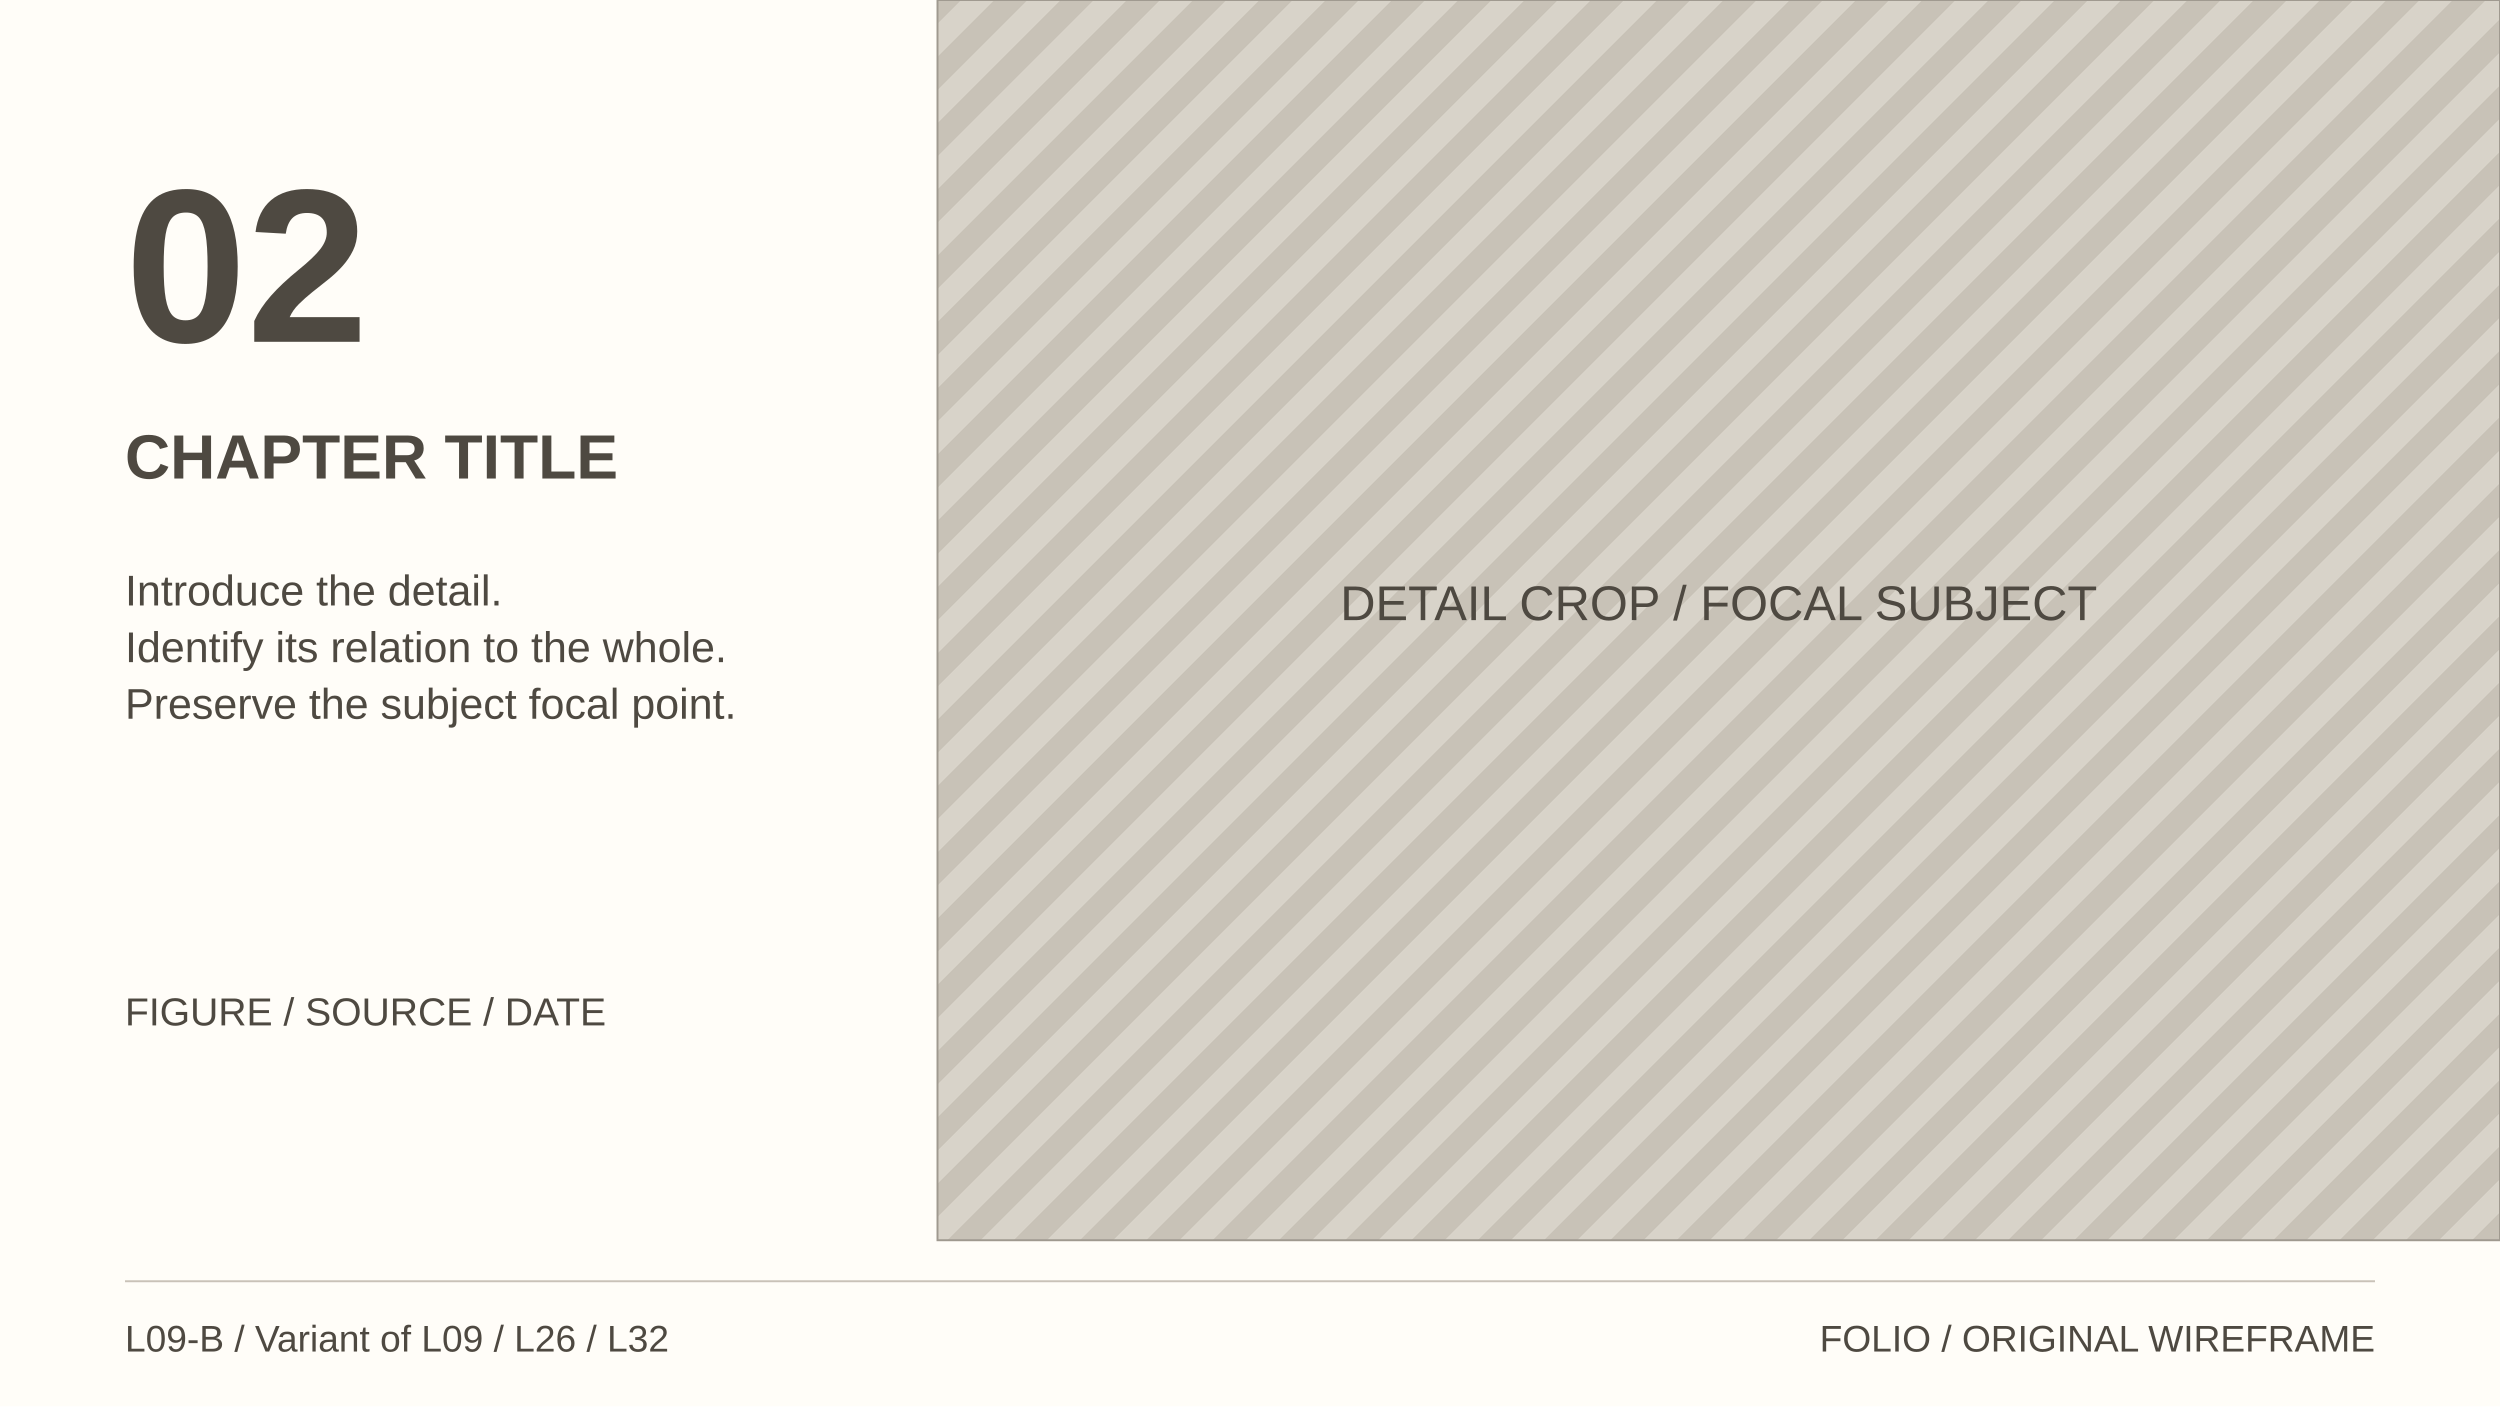
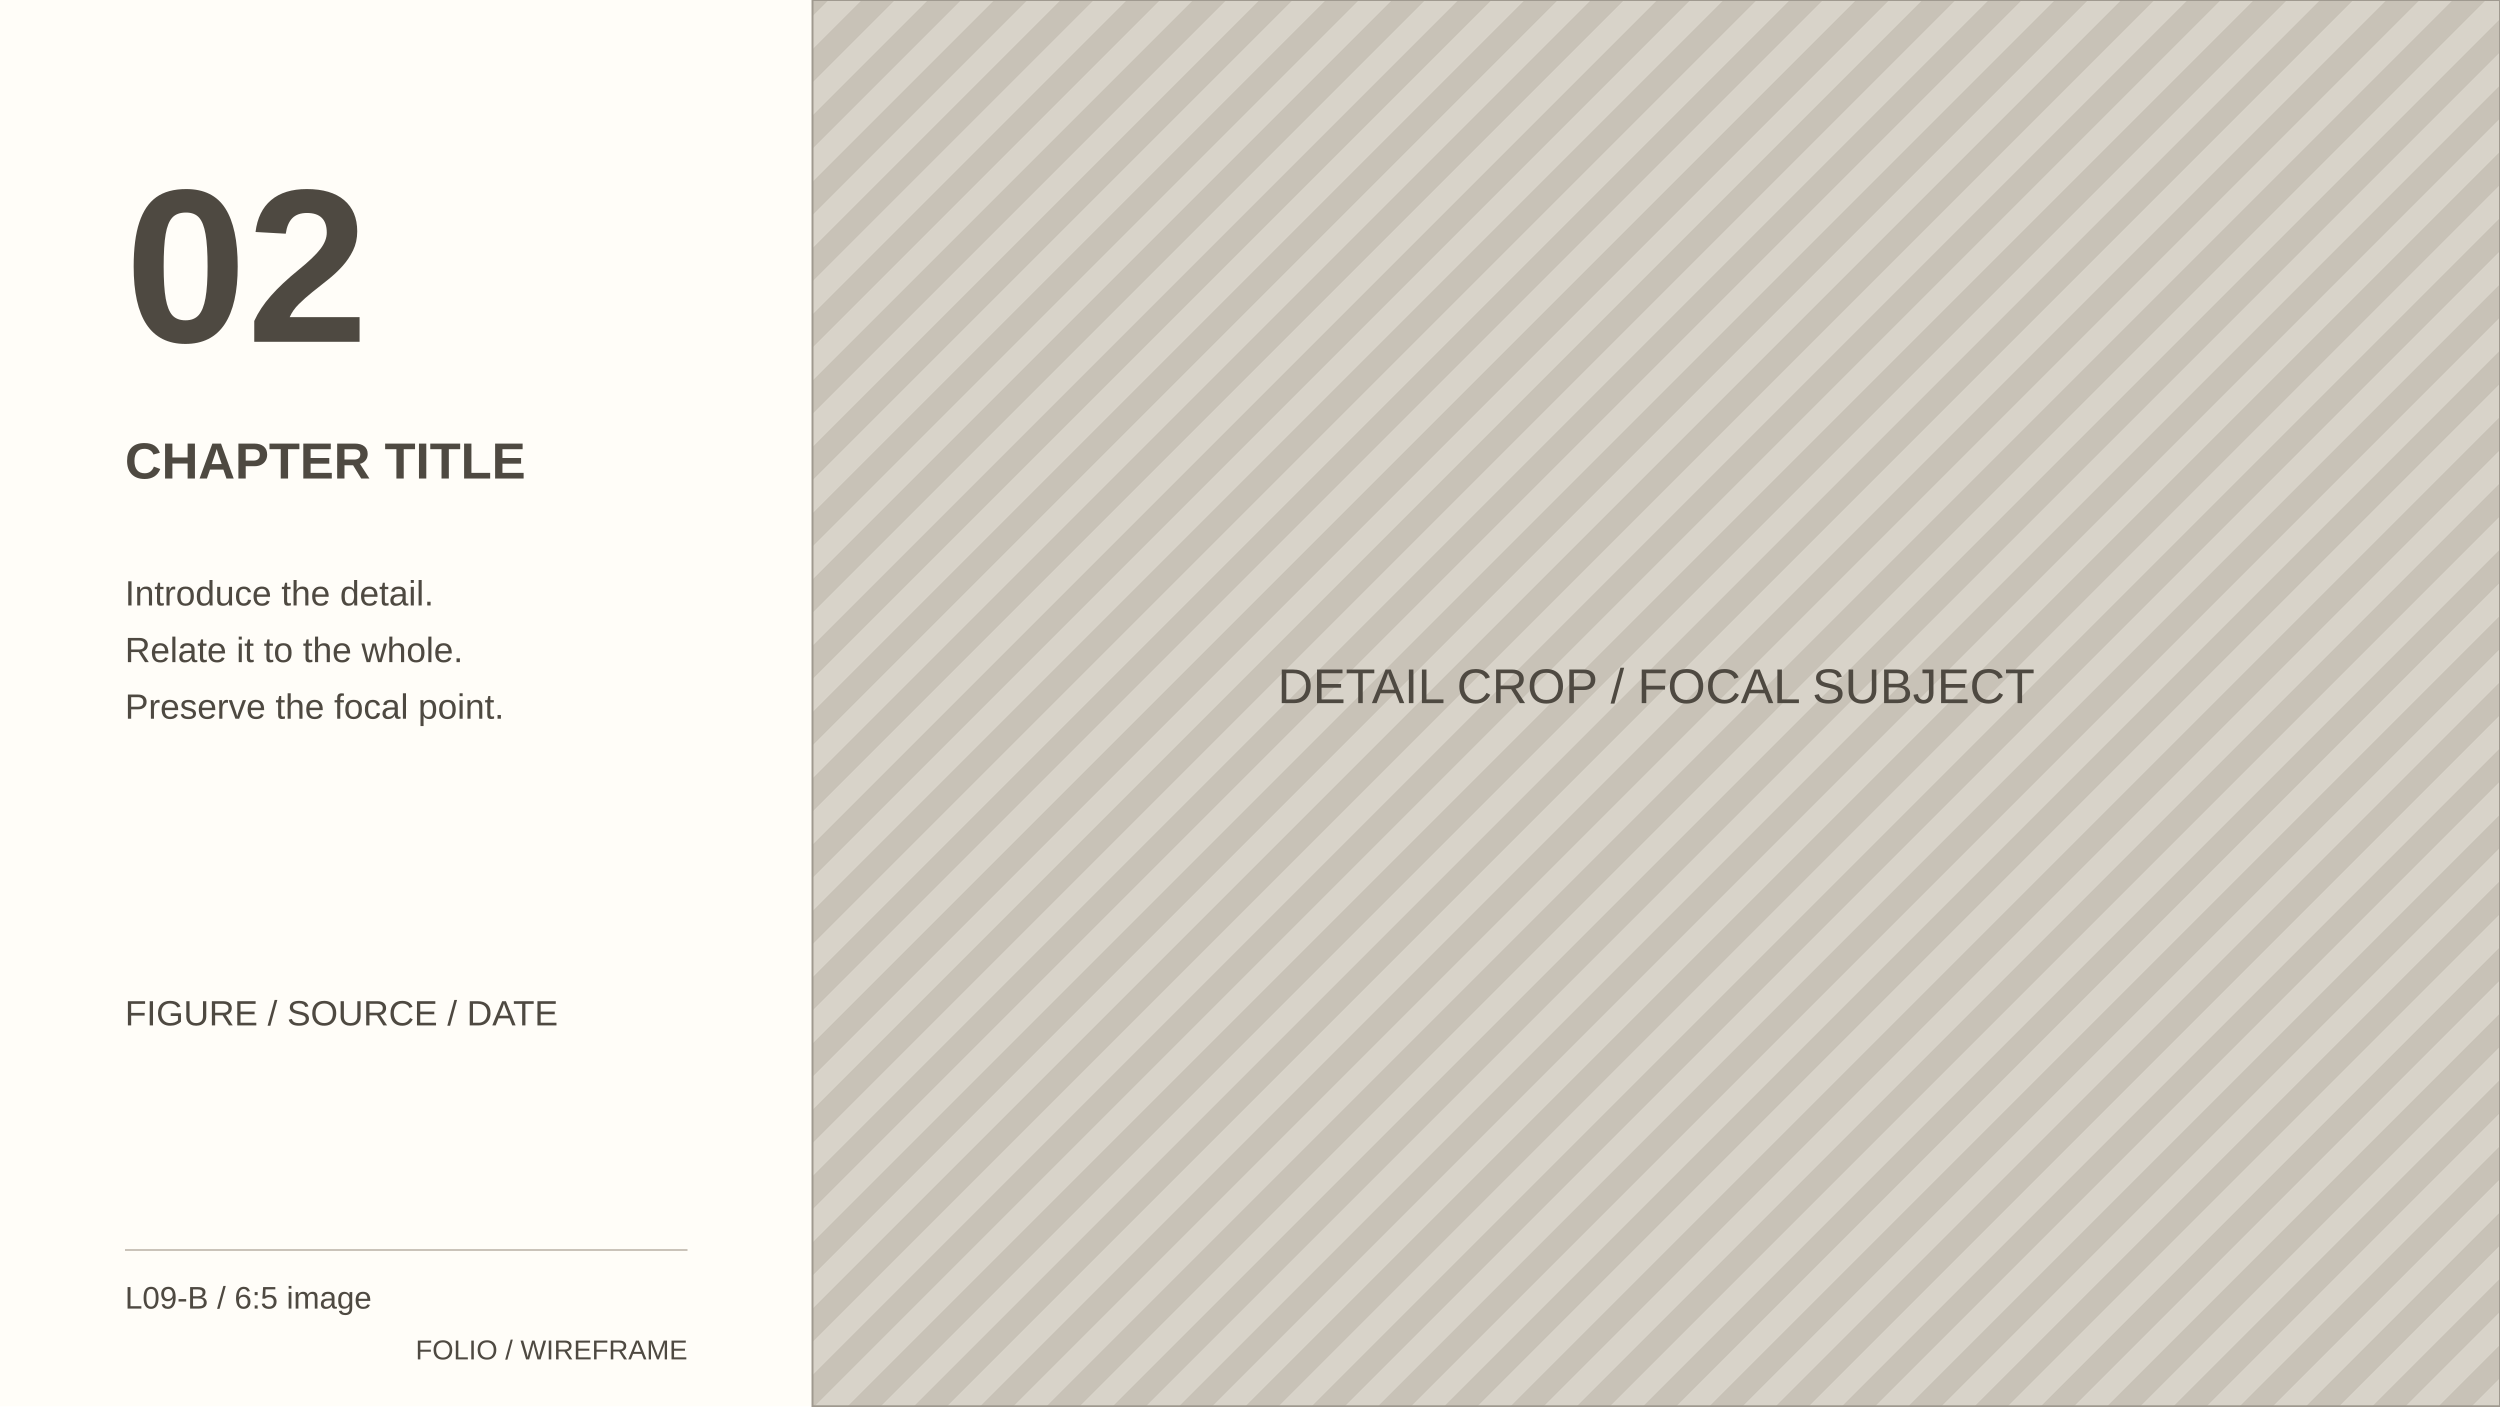
<svg xmlns="http://www.w3.org/2000/svg" viewBox="0 0 1280 720" width="1280" height="720" role="img" aria-labelledby="title">
  <defs>
    <pattern id="hatch" width="24" height="24" patternUnits="userSpaceOnUse" patternTransform="rotate(45)">
      <rect width="24" height="24" fill="#d8d3c9" />
      <rect width="12" height="24" fill="#c8c2b7" />
    </pattern>
  </defs>
  <rect width="1280" height="720" fill="#fffdf8" />
  <g font-family="Arial, sans-serif" fill="#4e4941">
-     <rect x="480" y="0" width="800" height="635" fill="url(#hatch)" stroke="#9f998f" />
-     <text x="880" y="317.5" font-size="25" text-anchor="middle">DETAIL CROP / FOCAL SUBJECT</text>
+     <rect x="416" y="0" width="864" height="720" fill="url(#hatch)" stroke="#9f998f" />
+     <text x="848" y="360" font-size="25" text-anchor="middle">DETAIL CROP / FOCAL SUBJECT</text>
    <text x="64" y="175" font-size="112" font-weight="700">02</text>
-     <text x="64" y="245" font-size="32" font-weight="700">CHAPTER TITLE</text>
-     <text x="64" y="310" font-size="22">Introduce the detail.</text>
-     <text x="64" y="339" font-size="22">Identify its relation to the whole.</text>
-     <text x="64" y="368" font-size="22">Preserve the subject focal point.</text>
-     <text x="64" y="525" font-size="20">FIGURE / SOURCE / DATE</text>
-     <path d="M64 656H1216" stroke="#c9c2b8" />
-     <text x="64" y="692" font-size="19">L09-B / Variant of L09 / L26 / L32</text>
-     <text x="1216" y="692" font-size="19" text-anchor="end">FOLIO / ORIGINAL WIREFRAME</text>
+     <text x="64" y="245" font-size="26" font-weight="700">CHAPTER TITLE</text>
+     <text x="64" y="310" font-size="18">Introduce the detail.</text>
+     <text x="64" y="339" font-size="18">Relate it to the whole.</text>
+     <text x="64" y="368" font-size="18">Preserve the focal point.</text>
+     <text x="64" y="525" font-size="18">FIGURE / SOURCE / DATE</text>
+     <path d="M64 640H352" stroke="#c9c2b8" />
+     <text x="64" y="670" font-size="16">L09-B / 6:5 image</text>
+     <text x="352" y="696" font-size="14" text-anchor="end">FOLIO / WIREFRAME</text>
  </g>
</svg>
